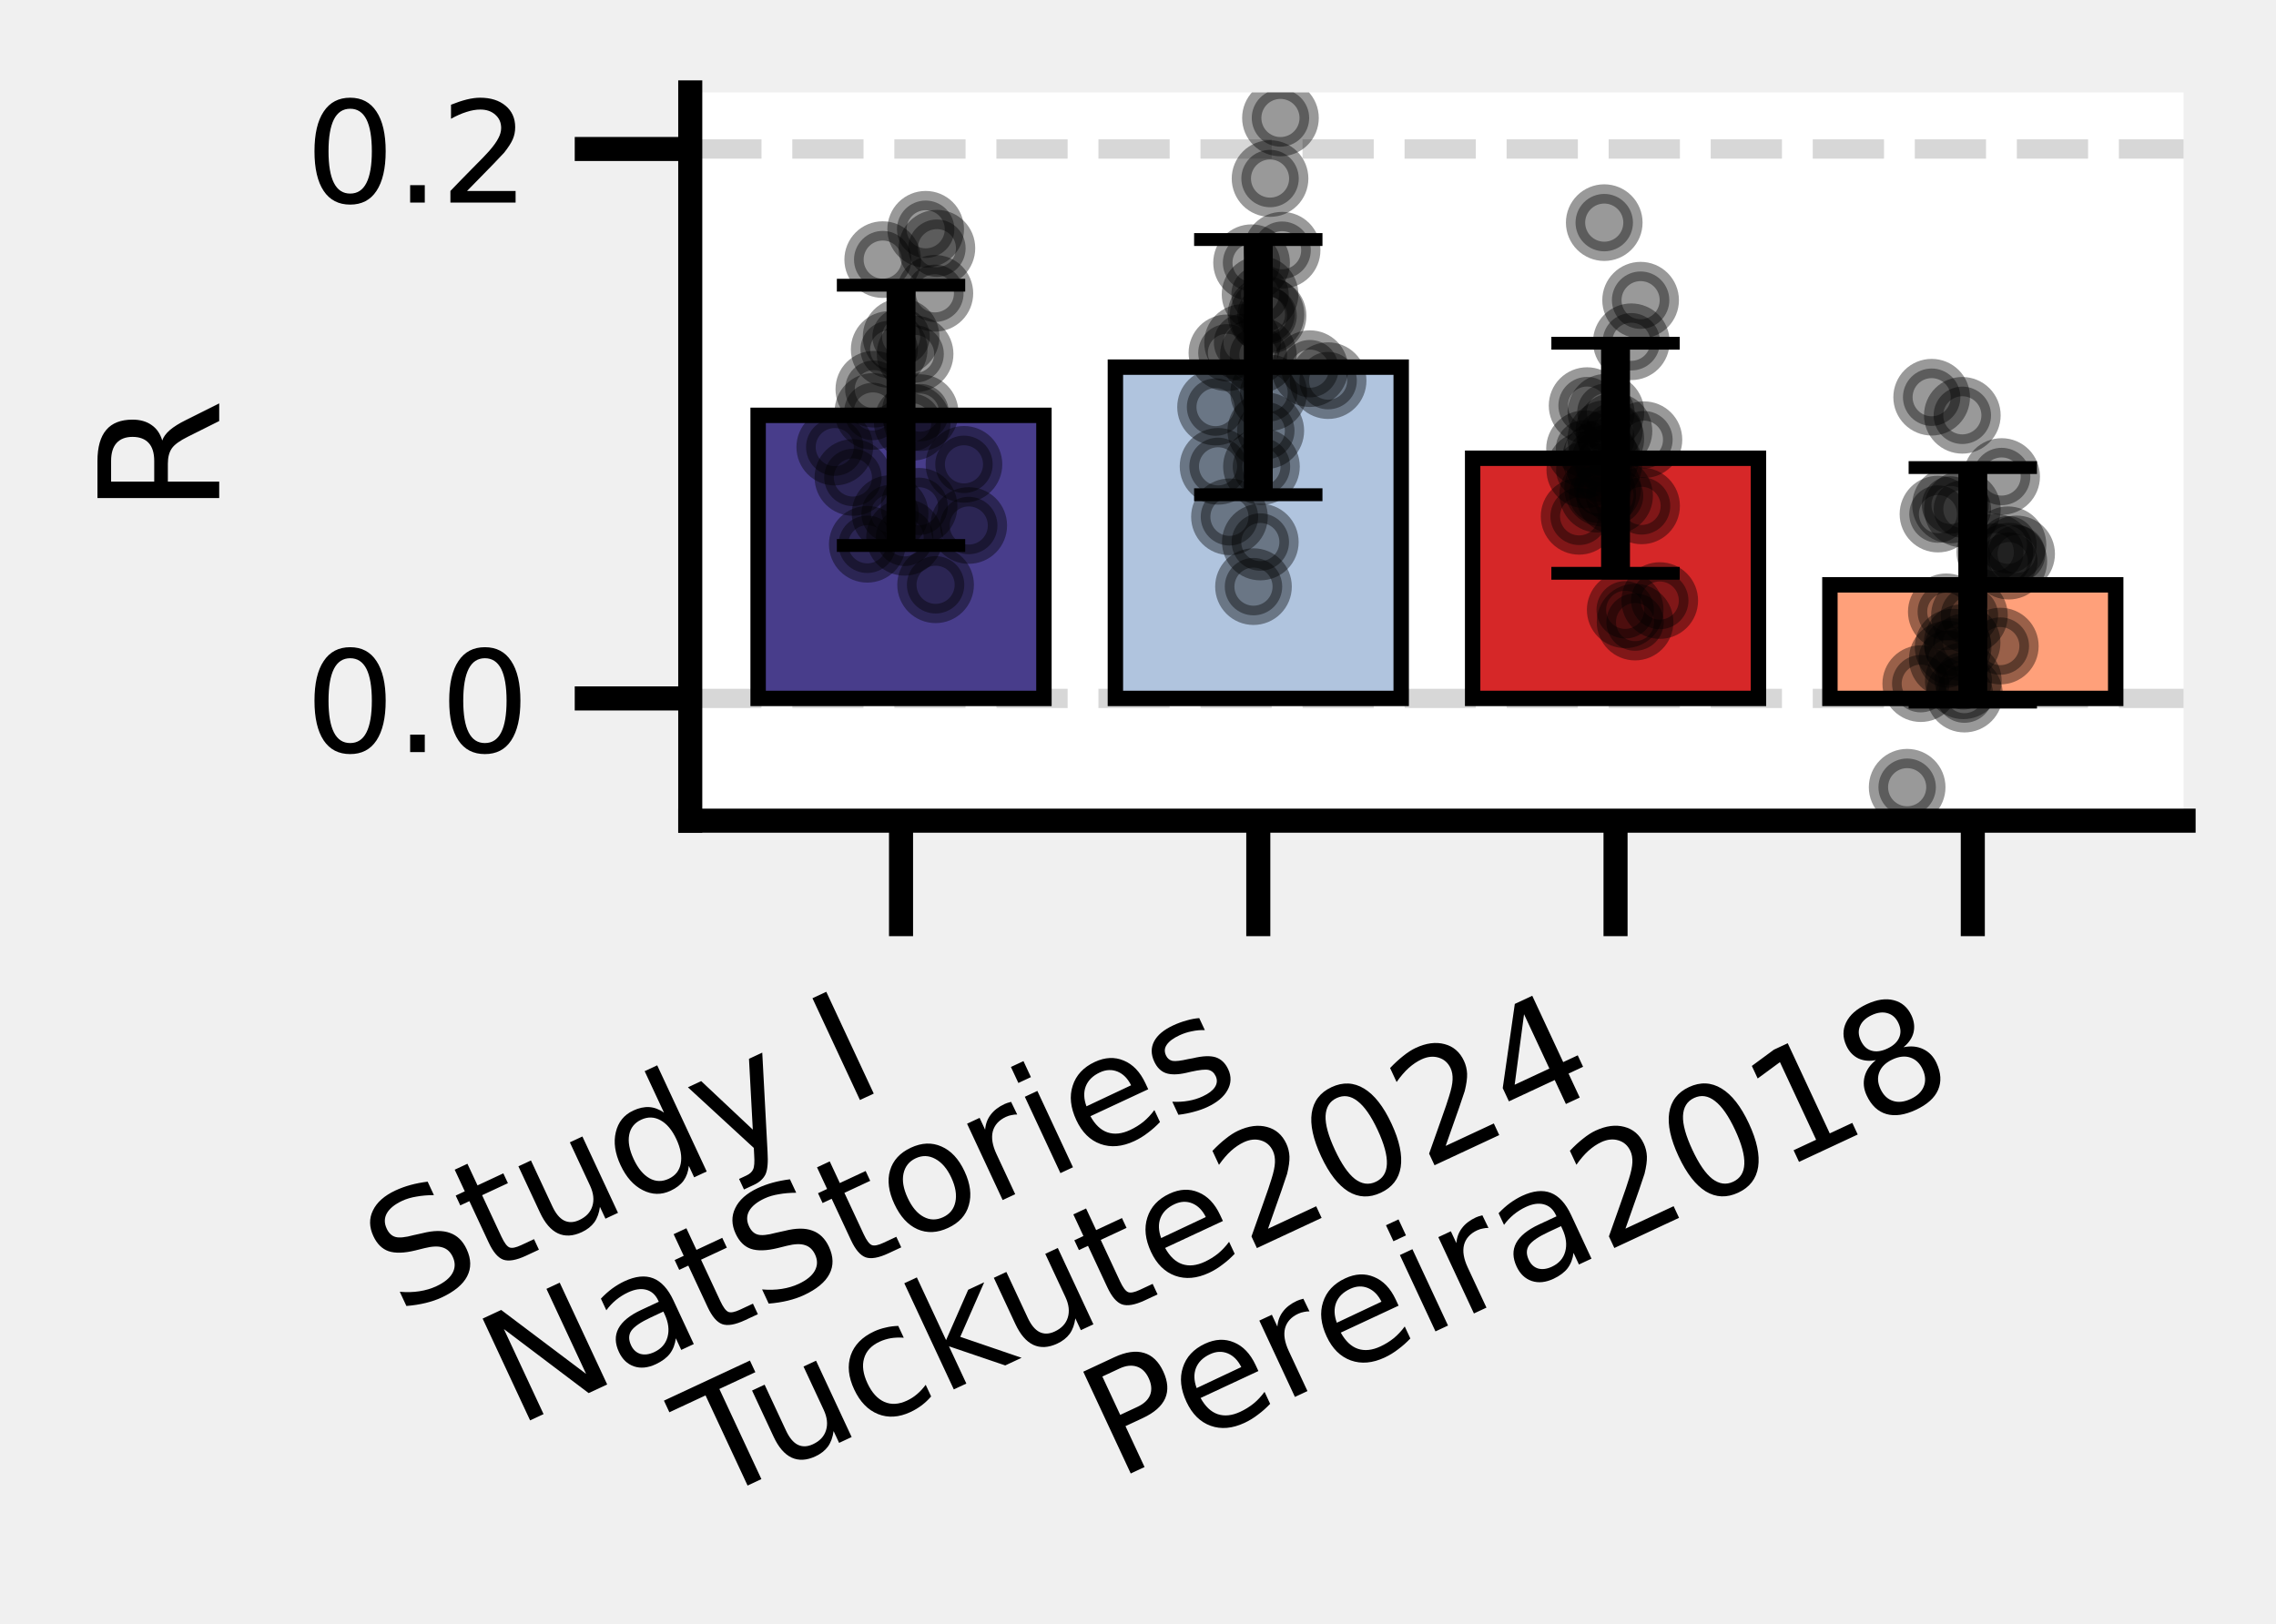
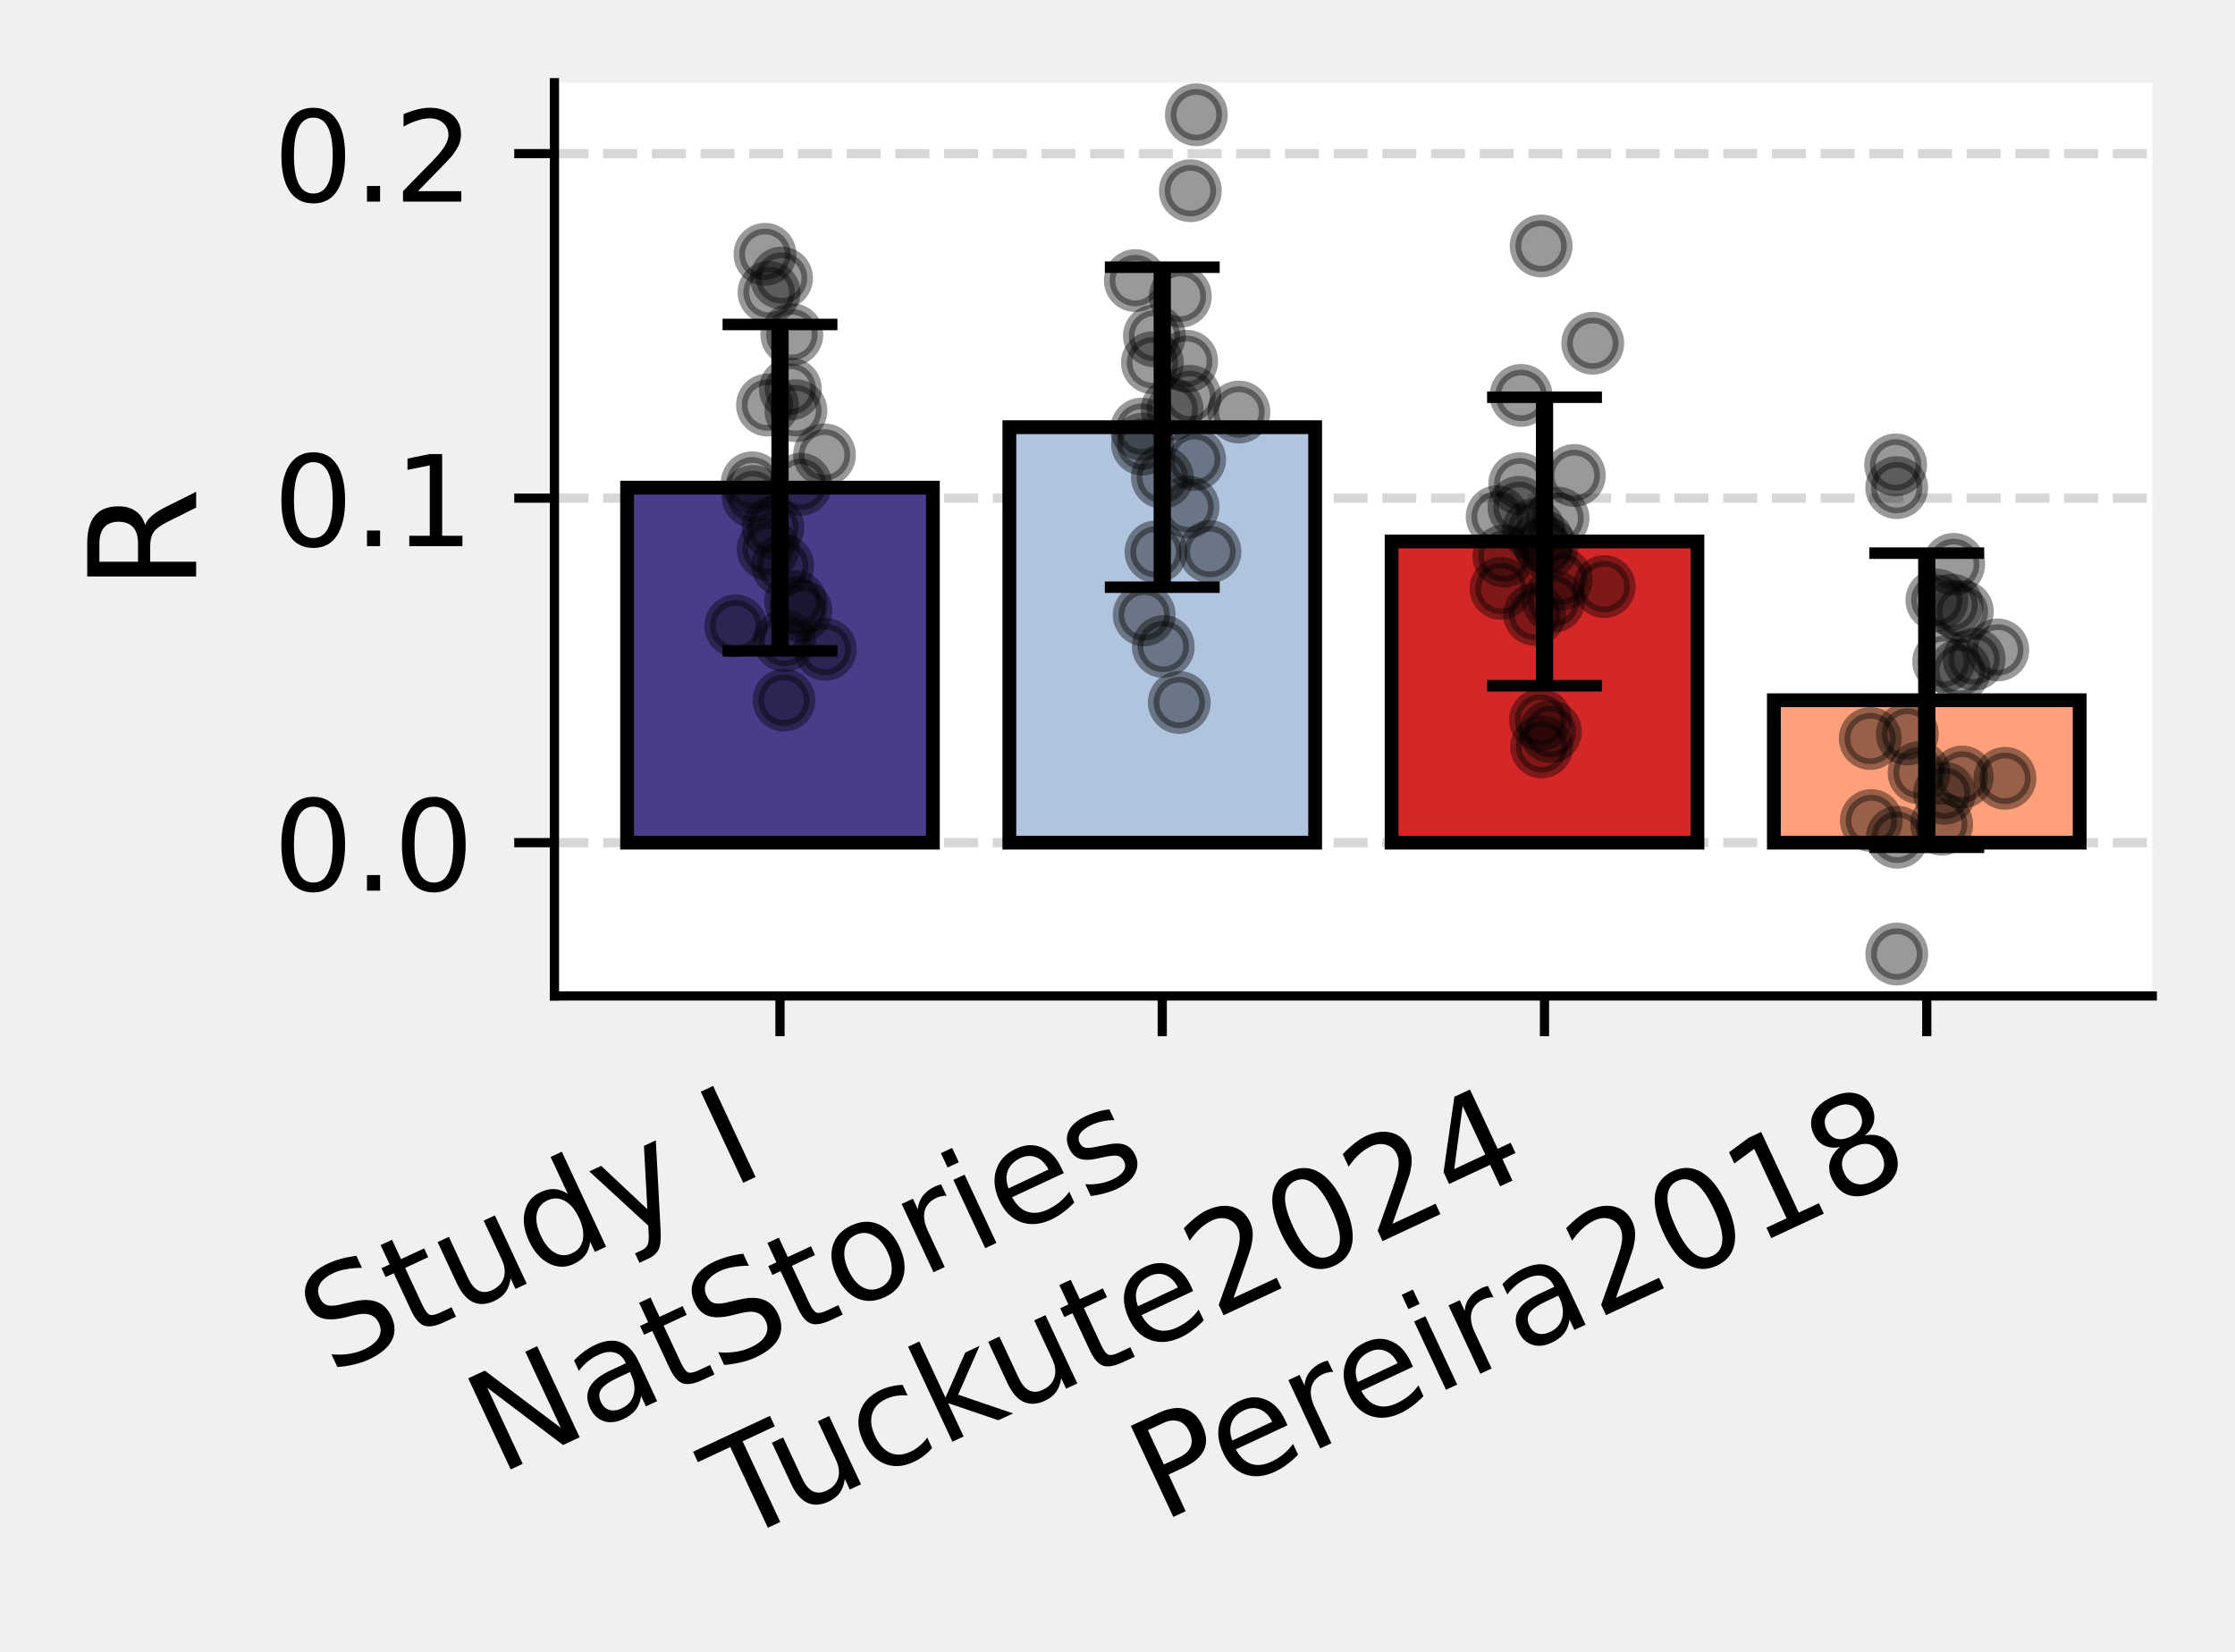
- <svg xmlns="http://www.w3.org/2000/svg" xmlns:xlink="http://www.w3.org/1999/xlink" width="177.315pt" height="126.508pt" viewBox="0 0 177.315 126.508" version="1.1">
+ <svg xmlns="http://www.w3.org/2000/svg" xmlns:xlink="http://www.w3.org/1999/xlink" width="194.595pt" height="143.788pt" viewBox="0 0 194.595 143.788" version="1.1">
  <defs>
    <style type="text/css">*{stroke-linejoin: round; stroke-linecap: butt}</style>
  </defs>
  <g id="figure_1">
    <g id="patch_1">
-       <path d="M 0 126.508  L 177.315 126.508  L 177.315 0  L 0 0  L 0 126.508  z " style="fill: none" />
+       <path d="M 0 143.788  L 194.595 143.788  L 194.595 -0  L 0 -0  L 0 143.788  z " style="fill: none" />
    </g>
    <g id="axes_1">
      <g id="patch_2">
-         <path d="M 53.775 63.942  L 170.115 63.942  L 170.115 7.2  L 53.775 7.2  z " style="fill: #ffffff" />
+         <path d="M 48.275 86.722  L 187.395 86.722  L 187.395 7.2  L 48.275 7.2  z " style="fill: #ffffff" />
      </g>
      <g id="matplotlib.axis_1">
        <g id="xtick_1">
          <g id="line2d_1">
            <defs>
-               <path id="m480e3858f5" d="M 0 0  L 0 9  " style="stroke: #000000; stroke-width: 1.875" />
+               <path id="me994cc41af" d="M 0 0  L 0 3.5  " style="stroke: #000000; stroke-width: 0.8" />
            </defs>
            <g>
-               <use xlink:href="#m480e3858f5" x="70.196" y="63.942" style="stroke: #000000; stroke-width: 1.875" />
+               <use xlink:href="#me994cc41af" x="67.912" y="86.722" style="stroke: #000000; stroke-width: 0.8" />
            </g>
          </g>
          <g id="text_1">
-             <text style="font: 12px 'DejaVu Sans'" transform="translate(31.07487 102.4564) rotate(-25)">Study I</text>
+             <text style="font: 12px 'DejaVu Sans'" transform="translate(28.79023 119.7364) rotate(-25)">Study I</text>
          </g>
        </g>
        <g id="xtick_2">
          <g id="line2d_2">
            <g>
-               <use xlink:href="#m480e3858f5" x="98.029" y="63.942" style="stroke: #000000; stroke-width: 1.875" />
+               <use xlink:href="#me994cc41af" x="101.194" y="86.722" style="stroke: #000000; stroke-width: 0.8" />
            </g>
          </g>
          <g id="text_2">
-             <text style="font: 12px 'DejaVu Sans'" transform="translate(40.2369 111.1626) rotate(-25)">NatStories</text>
+             <text style="font: 12px 'DejaVu Sans'" transform="translate(43.40202 128.4426) rotate(-25)">NatStories</text>
          </g>
        </g>
        <g id="xtick_3">
          <g id="line2d_3">
            <g>
-               <use xlink:href="#m480e3858f5" x="125.861" y="63.942" style="stroke: #000000; stroke-width: 1.875" />
+               <use xlink:href="#me994cc41af" x="134.476" y="86.722" style="stroke: #000000; stroke-width: 0.8" />
            </g>
          </g>
          <g id="text_3">
-             <text style="font: 12px 'DejaVu Sans'" transform="translate(55.45193 117.0462) rotate(-25)">Tuckute2024</text>
+             <text style="font: 12px 'DejaVu Sans'" transform="translate(64.06682 134.3262) rotate(-25)">Tuckute2024</text>
          </g>
        </g>
        <g id="xtick_4">
          <g id="line2d_4">
            <g>
-               <use xlink:href="#m480e3858f5" x="153.694" y="63.942" style="stroke: #000000; stroke-width: 1.875" />
+               <use xlink:href="#me994cc41af" x="167.758" y="86.722" style="stroke: #000000; stroke-width: 0.8" />
            </g>
          </g>
          <g id="text_4">
-             <text style="font: 12px 'DejaVu Sans'" transform="translate(87.02979 115.2997) rotate(-25)">Pereira2018</text>
+             <text style="font: 12px 'DejaVu Sans'" transform="translate(101.0944 132.5797) rotate(-25)">Pereira2018</text>
          </g>
        </g>
      </g>
      <g id="matplotlib.axis_2">
        <g id="ytick_1">
          <g id="line2d_5">
-             <path d="M 53.775 54.417  L 170.115 54.417  " clip-path="url(#pe0b1a85360)" style="fill: none; stroke-dasharray: 5.55,2.4; stroke-dashoffset: 0; stroke: #b0b0b0; stroke-opacity: 0.5; stroke-width: 1.5" />
+             <path d="M 48.275 73.373  L 187.395 73.373  " clip-path="url(#p6686171d60)" style="fill: none; stroke-dasharray: 2.96,1.28; stroke-dashoffset: 0; stroke: #b0b0b0; stroke-opacity: 0.5; stroke-width: 0.8" />
          </g>
          <g id="line2d_6">
            <defs>
-               <path id="md05187131a" d="M 0 0  L -9 0  " style="stroke: #000000; stroke-width: 1.875" />
+               <path id="m7e867f8b14" d="M 0 0  L -3.5 0  " style="stroke: #000000; stroke-width: 0.8" />
            </defs>
            <g>
-               <use xlink:href="#md05187131a" x="53.775" y="54.417" style="stroke: #000000; stroke-width: 1.875" />
+               <use xlink:href="#m7e867f8b14" x="48.275" y="73.373" style="stroke: #000000; stroke-width: 0.8" />
            </g>
          </g>
          <g id="text_5">
-             <text style="font: 11px 'DejaVu Sans'; text-anchor: end" x="41.275" y="58.596" transform="rotate(-0 41.275 58.59614)">0.0</text>
+             <text style="font: 11px 'DejaVu Sans'; text-anchor: end" x="41.275" y="77.552" transform="rotate(-0 41.275 77.55224)">0.0</text>
          </g>
        </g>
        <g id="ytick_2">
          <g id="line2d_7">
-             <path d="M 53.775 11.608  L 170.115 11.608  " clip-path="url(#pe0b1a85360)" style="fill: none; stroke-dasharray: 5.55,2.4; stroke-dashoffset: 0; stroke: #b0b0b0; stroke-opacity: 0.5; stroke-width: 1.5" />
+             <path d="M 48.275 43.375  L 187.395 43.375  " clip-path="url(#p6686171d60)" style="fill: none; stroke-dasharray: 2.96,1.28; stroke-dashoffset: 0; stroke: #b0b0b0; stroke-opacity: 0.5; stroke-width: 0.8" />
          </g>
          <g id="line2d_8">
            <g>
-               <use xlink:href="#md05187131a" x="53.775" y="11.608" style="stroke: #000000; stroke-width: 1.875" />
+               <use xlink:href="#m7e867f8b14" x="48.275" y="43.375" style="stroke: #000000; stroke-width: 0.8" />
            </g>
          </g>
          <g id="text_6">
-             <text style="font: 11px 'DejaVu Sans'; text-anchor: end" x="41.275" y="15.787" transform="rotate(-0 41.275 15.7868)">0.2</text>
-           </g>
-         </g>
-         <g id="text_7">
-           <text style="font: 13px 'DejaVu Sans'; text-anchor: middle" x="17.078" y="35.571" transform="rotate(-90 17.07797 35.57089)">R</text>
+             <text style="font: 11px 'DejaVu Sans'; text-anchor: end" x="41.275" y="47.554" transform="rotate(-0 41.275 47.55429)">0.1</text>
+           </g>
+         </g>
+         <g id="ytick_3">
+           <g id="line2d_9">
+             <path d="M 48.275 13.377  L 187.395 13.377  " clip-path="url(#p6686171d60)" style="fill: none; stroke-dasharray: 2.96,1.28; stroke-dashoffset: 0; stroke: #b0b0b0; stroke-opacity: 0.5; stroke-width: 0.8" />
+           </g>
+           <g id="line2d_10">
+             <g>
+               <use xlink:href="#m7e867f8b14" x="48.275" y="13.377" style="stroke: #000000; stroke-width: 0.8" />
+             </g>
+           </g>
+           <g id="text_7">
+             <text style="font: 11px 'DejaVu Sans'; text-anchor: end" x="41.275" y="17.556" transform="rotate(-0 41.275 17.55633)">0.2</text>
+           </g>
+         </g>
+         <g id="text_8">
+           <text style="font: 13px 'DejaVu Sans'; text-anchor: middle" x="17.078" y="46.961" transform="rotate(-90 17.07797 46.96089)">R</text>
        </g>
      </g>
      <g id="patch_3">
-         <path d="M 59.063 54.417  L 81.329 54.417  L 81.329 32.361  L 59.063 32.361  z " clip-path="url(#pe0b1a85360)" style="fill: #483d8b; stroke: #000000; stroke-width: 1.2; stroke-linejoin: miter" />
+         <path d="M 54.599 73.373  L 81.224 73.373  L 81.224 42.462  L 54.599 42.462  z " clip-path="url(#p6686171d60)" style="fill: #483d8b; stroke: #000000; stroke-width: 1.2; stroke-linejoin: miter" />
      </g>
      <g id="patch_4">
-         <path d="M 86.896 54.417  L 109.162 54.417  L 109.162 28.605  L 86.896 28.605  z " clip-path="url(#pe0b1a85360)" style="fill: #b0c4de; stroke: #000000; stroke-width: 1.2; stroke-linejoin: miter" />
+         <path d="M 87.881 73.373  L 114.507 73.373  L 114.507 37.198  L 87.881 37.198  z " clip-path="url(#p6686171d60)" style="fill: #b0c4de; stroke: #000000; stroke-width: 1.2; stroke-linejoin: miter" />
      </g>
      <g id="patch_5">
-         <path d="M 114.728 54.417  L 136.994 54.417  L 136.994 35.704  L 114.728 35.704  z " clip-path="url(#pe0b1a85360)" style="fill: #d62728; stroke: #000000; stroke-width: 1.2; stroke-linejoin: miter" />
+         <path d="M 121.163 73.373  L 147.789 73.373  L 147.789 47.148  L 121.163 47.148  z " clip-path="url(#p6686171d60)" style="fill: #d62728; stroke: #000000; stroke-width: 1.2; stroke-linejoin: miter" />
      </g>
      <g id="patch_6">
-         <path d="M 142.561 54.417  L 164.827 54.417  L 164.827 45.567  L 142.561 45.567  z " clip-path="url(#pe0b1a85360)" style="fill: #ffa07a; stroke: #000000; stroke-width: 1.2; stroke-linejoin: miter" />
+         <path d="M 154.446 73.373  L 181.071 73.373  L 181.071 60.971  L 154.446 60.971  z " clip-path="url(#p6686171d60)" style="fill: #ffa07a; stroke: #000000; stroke-width: 1.2; stroke-linejoin: miter" />
      </g>
      <g id="LineCollection_1">
-         <path d="M 70.196 42.501  L 70.196 22.22  " clip-path="url(#pe0b1a85360)" style="fill: none; stroke: #000000; stroke-width: 2.25" />
-       </g>
-       <g id="line2d_9">
+         <path d="M 67.912 56.674  L 67.912 28.251  " clip-path="url(#p6686171d60)" style="fill: none; stroke: #000000; stroke-width: 1.5" />
+       </g>
+       <g id="line2d_11">
        <defs>
-           <path id="m7ee179ec3c" d="M 5 0  L -5 -0  " style="stroke: #000000" />
+           <path id="m12e5e3189d" d="M 5 0  L -5 -0  " style="stroke: #000000" />
        </defs>
-         <g clip-path="url(#pe0b1a85360)">
-           <use xlink:href="#m7ee179ec3c" x="70.196" y="42.501" style="stroke: #000000" />
-         </g>
-       </g>
-       <g id="line2d_10">
-         <g clip-path="url(#pe0b1a85360)">
-           <use xlink:href="#m7ee179ec3c" x="70.196" y="22.22" style="stroke: #000000" />
+         <g clip-path="url(#p6686171d60)">
+           <use xlink:href="#m12e5e3189d" x="67.912" y="56.674" style="stroke: #000000" />
+         </g>
+       </g>
+       <g id="line2d_12">
+         <g clip-path="url(#p6686171d60)">
+           <use xlink:href="#m12e5e3189d" x="67.912" y="28.251" style="stroke: #000000" />
        </g>
      </g>
      <g id="LineCollection_2">
-         <path d="M 98.029 38.545  L 98.029 18.664  " clip-path="url(#pe0b1a85360)" style="fill: none; stroke: #000000; stroke-width: 2.25" />
-       </g>
-       <g id="line2d_11">
-         <g clip-path="url(#pe0b1a85360)">
-           <use xlink:href="#m7ee179ec3c" x="98.029" y="38.545" style="stroke: #000000" />
-         </g>
-       </g>
-       <g id="line2d_12">
-         <g clip-path="url(#pe0b1a85360)">
-           <use xlink:href="#m7ee179ec3c" x="98.029" y="18.664" style="stroke: #000000" />
+         <path d="M 101.194 51.129  L 101.194 23.267  " clip-path="url(#p6686171d60)" style="fill: none; stroke: #000000; stroke-width: 1.5" />
+       </g>
+       <g id="line2d_13">
+         <g clip-path="url(#p6686171d60)">
+           <use xlink:href="#m12e5e3189d" x="101.194" y="51.129" style="stroke: #000000" />
+         </g>
+       </g>
+       <g id="line2d_14">
+         <g clip-path="url(#p6686171d60)">
+           <use xlink:href="#m12e5e3189d" x="101.194" y="23.267" style="stroke: #000000" />
        </g>
      </g>
      <g id="LineCollection_3">
-         <path d="M 125.861 44.667  L 125.861 26.742  " clip-path="url(#pe0b1a85360)" style="fill: none; stroke: #000000; stroke-width: 2.25" />
-       </g>
-       <g id="line2d_13">
-         <g clip-path="url(#pe0b1a85360)">
-           <use xlink:href="#m7ee179ec3c" x="125.861" y="44.667" style="stroke: #000000" />
-         </g>
-       </g>
-       <g id="line2d_14">
-         <g clip-path="url(#pe0b1a85360)">
-           <use xlink:href="#m7ee179ec3c" x="125.861" y="26.742" style="stroke: #000000" />
+         <path d="M 134.476 59.708  L 134.476 34.588  " clip-path="url(#p6686171d60)" style="fill: none; stroke: #000000; stroke-width: 1.5" />
+       </g>
+       <g id="line2d_15">
+         <g clip-path="url(#p6686171d60)">
+           <use xlink:href="#m12e5e3189d" x="134.476" y="59.708" style="stroke: #000000" />
+         </g>
+       </g>
+       <g id="line2d_16">
+         <g clip-path="url(#p6686171d60)">
+           <use xlink:href="#m12e5e3189d" x="134.476" y="34.588" style="stroke: #000000" />
        </g>
      </g>
      <g id="LineCollection_4">
-         <path d="M 153.694 54.706  L 153.694 36.429  " clip-path="url(#pe0b1a85360)" style="fill: none; stroke: #000000; stroke-width: 2.25" />
-       </g>
-       <g id="line2d_15">
-         <g clip-path="url(#pe0b1a85360)">
-           <use xlink:href="#m7ee179ec3c" x="153.694" y="54.706" style="stroke: #000000" />
-         </g>
-       </g>
-       <g id="line2d_16">
-         <g clip-path="url(#pe0b1a85360)">
-           <use xlink:href="#m7ee179ec3c" x="153.694" y="36.429" style="stroke: #000000" />
+         <path d="M 167.758 73.778  L 167.758 48.163  " clip-path="url(#p6686171d60)" style="fill: none; stroke: #000000; stroke-width: 1.5" />
+       </g>
+       <g id="line2d_17">
+         <g clip-path="url(#p6686171d60)">
+           <use xlink:href="#m12e5e3189d" x="167.758" y="73.778" style="stroke: #000000" />
+         </g>
+       </g>
+       <g id="line2d_18">
+         <g clip-path="url(#p6686171d60)">
+           <use xlink:href="#m12e5e3189d" x="167.758" y="48.163" style="stroke: #000000" />
        </g>
      </g>
      <g id="patch_7">
-         <path d="M 53.775 63.942  L 53.775 7.2  " style="fill: none; stroke: #000000; stroke-width: 1.875; stroke-linejoin: miter; stroke-linecap: square" />
+         <path d="M 48.275 86.722  L 48.275 7.2  " style="fill: none; stroke: #000000; stroke-width: 0.8; stroke-linejoin: miter; stroke-linecap: square" />
      </g>
      <g id="patch_8">
-         <path d="M 53.775 63.942  L 170.115 63.942  " style="fill: none; stroke: #000000; stroke-width: 1.875; stroke-linejoin: miter; stroke-linecap: square" />
+         <path d="M 48.275 86.722  L 187.395 86.722  " style="fill: none; stroke: #000000; stroke-width: 0.8; stroke-linejoin: miter; stroke-linecap: square" />
      </g>
      <g id="PathCollection_1">
        <defs>
-           <path id="m22f61b93ed" d="M 0 2.236  C 0.593 2.236 1.162 2 1.581 1.581  C 2 1.162 2.236 0.593 2.236 0  C 2.236 -0.593 2 -1.162 1.581 -1.581  C 1.162 -2 0.593 -2.236 0 -2.236  C -0.593 -2.236 -1.162 -2 -1.581 -1.581  C -2 -1.162 -2.236 -0.593 -2.236 0  C -2.236 0.593 -2 1.162 -1.581 1.581  C -1.162 2 -0.593 2.236 0 2.236  z " style="stroke: #000000; stroke-opacity: 0.4; stroke-width: 1.5" />
+           <path id="m3189468f9d" d="M 0 2.236  C 0.593 2.236 1.162 2 1.581 1.581  C 2 1.162 2.236 0.593 2.236 0  C 2.236 -0.593 2 -1.162 1.581 -1.581  C 1.162 -2 0.593 -2.236 0 -2.236  C -0.593 -2.236 -1.162 -2 -1.581 -1.581  C -2 -1.162 -2.236 -0.593 -2.236 0  C -2.236 0.593 -2 1.162 -1.581 1.581  C -1.162 2 -0.593 2.236 0 2.236  z " style="stroke: #000000; stroke-opacity: 0.4" />
        </defs>
-         <g clip-path="url(#pe0b1a85360)">
-           <use xlink:href="#m22f61b93ed" x="69.345" y="40.016" style="fill-opacity: 0.4; stroke: #000000; stroke-opacity: 0.4; stroke-width: 1.5" />
-           <use xlink:href="#m22f61b93ed" x="75.472" y="40.944" style="fill-opacity: 0.4; stroke: #000000; stroke-opacity: 0.4; stroke-width: 1.5" />
-           <use xlink:href="#m22f61b93ed" x="65.033" y="34.837" style="fill-opacity: 0.4; stroke: #000000; stroke-opacity: 0.4; stroke-width: 1.5" />
-           <use xlink:href="#m22f61b93ed" x="72.833" y="22.853" style="fill-opacity: 0.4; stroke: #000000; stroke-opacity: 0.4; stroke-width: 1.5" />
-           <use xlink:href="#m22f61b93ed" x="69.273" y="27.227" style="fill-opacity: 0.4; stroke: #000000; stroke-opacity: 0.4; stroke-width: 1.5" />
-           <use xlink:href="#m22f61b93ed" x="71.293" y="27.579" style="fill-opacity: 0.4; stroke: #000000; stroke-opacity: 0.4; stroke-width: 1.5" />
-           <use xlink:href="#m22f61b93ed" x="71.602" y="39.448" style="fill-opacity: 0.4; stroke: #000000; stroke-opacity: 0.4; stroke-width: 1.5" />
-           <use xlink:href="#m22f61b93ed" x="68.769" y="20.227" style="fill-opacity: 0.4; stroke: #000000; stroke-opacity: 0.4; stroke-width: 1.5" />
-           <use xlink:href="#m22f61b93ed" x="66.447" y="37.201" style="fill-opacity: 0.4; stroke: #000000; stroke-opacity: 0.4; stroke-width: 1.5" />
-           <use xlink:href="#m22f61b93ed" x="72.889" y="45.563" style="fill-opacity: 0.4; stroke: #000000; stroke-opacity: 0.4; stroke-width: 1.5" />
-           <use xlink:href="#m22f61b93ed" x="71.069" y="32.907" style="fill-opacity: 0.4; stroke: #000000; stroke-opacity: 0.4; stroke-width: 1.5" />
-           <use xlink:href="#m22f61b93ed" x="68.077" y="30.324" style="fill-opacity: 0.4; stroke: #000000; stroke-opacity: 0.4; stroke-width: 1.5" />
-           <use xlink:href="#m22f61b93ed" x="70.474" y="41.865" style="fill-opacity: 0.4; stroke: #000000; stroke-opacity: 0.4; stroke-width: 1.5" />
-           <use xlink:href="#m22f61b93ed" x="68.008" y="32.058" style="fill-opacity: 0.4; stroke: #000000; stroke-opacity: 0.4; stroke-width: 1.5" />
-           <use xlink:href="#m22f61b93ed" x="71.683" y="32.149" style="fill-opacity: 0.4; stroke: #000000; stroke-opacity: 0.4; stroke-width: 1.5" />
-           <use xlink:href="#m22f61b93ed" x="67.566" y="42.408" style="fill-opacity: 0.4; stroke: #000000; stroke-opacity: 0.4; stroke-width: 1.5" />
-           <use xlink:href="#m22f61b93ed" x="72.991" y="19.337" style="fill-opacity: 0.4; stroke: #000000; stroke-opacity: 0.4; stroke-width: 1.5" />
-           <use xlink:href="#m22f61b93ed" x="75.099" y="36.178" style="fill-opacity: 0.4; stroke: #000000; stroke-opacity: 0.4; stroke-width: 1.5" />
-           <use xlink:href="#m22f61b93ed" x="70.202" y="26.233" style="fill-opacity: 0.4; stroke: #000000; stroke-opacity: 0.4; stroke-width: 1.5" />
-           <use xlink:href="#m22f61b93ed" x="72.117" y="17.863" style="fill-opacity: 0.4; stroke: #000000; stroke-opacity: 0.4; stroke-width: 1.5" />
+         <g clip-path="url(#p6686171d60)">
+           <use xlink:href="#m3189468f9d" x="69.726" y="53.191" style="fill-opacity: 0.4; stroke: #000000; stroke-opacity: 0.4" />
+           <use xlink:href="#m3189468f9d" x="64.048" y="54.492" style="fill-opacity: 0.4; stroke: #000000; stroke-opacity: 0.4" />
+           <use xlink:href="#m3189468f9d" x="67.301" y="45.932" style="fill-opacity: 0.4; stroke: #000000; stroke-opacity: 0.4" />
+           <use xlink:href="#m3189468f9d" x="68.943" y="29.137" style="fill-opacity: 0.4; stroke: #000000; stroke-opacity: 0.4" />
+           <use xlink:href="#m3189468f9d" x="66.824" y="35.268" style="fill-opacity: 0.4; stroke: #000000; stroke-opacity: 0.4" />
+           <use xlink:href="#m3189468f9d" x="69.297" y="35.76" style="fill-opacity: 0.4; stroke: #000000; stroke-opacity: 0.4" />
+           <use xlink:href="#m3189468f9d" x="69.271" y="52.394" style="fill-opacity: 0.4; stroke: #000000; stroke-opacity: 0.4" />
+           <use xlink:href="#m3189468f9d" x="66.959" y="25.456" style="fill-opacity: 0.4; stroke: #000000; stroke-opacity: 0.4" />
+           <use xlink:href="#m3189468f9d" x="68.146" y="49.246" style="fill-opacity: 0.4; stroke: #000000; stroke-opacity: 0.4" />
+           <use xlink:href="#m3189468f9d" x="68.26" y="60.965" style="fill-opacity: 0.4; stroke: #000000; stroke-opacity: 0.4" />
+           <use xlink:href="#m3189468f9d" x="65.56" y="43.228" style="fill-opacity: 0.4; stroke: #000000; stroke-opacity: 0.4" />
+           <use xlink:href="#m3189468f9d" x="71.787" y="39.608" style="fill-opacity: 0.4; stroke: #000000; stroke-opacity: 0.4" />
+           <use xlink:href="#m3189468f9d" x="68.316" y="55.782" style="fill-opacity: 0.4; stroke: #000000; stroke-opacity: 0.4" />
+           <use xlink:href="#m3189468f9d" x="65.493" y="42.038" style="fill-opacity: 0.4; stroke: #000000; stroke-opacity: 0.4" />
+           <use xlink:href="#m3189468f9d" x="69.717" y="42.165" style="fill-opacity: 0.4; stroke: #000000; stroke-opacity: 0.4" />
+           <use xlink:href="#m3189468f9d" x="71.85" y="56.543" style="fill-opacity: 0.4; stroke: #000000; stroke-opacity: 0.4" />
+           <use xlink:href="#m3189468f9d" x="68.048" y="24.21" style="fill-opacity: 0.4; stroke: #000000; stroke-opacity: 0.4" />
+           <use xlink:href="#m3189468f9d" x="66.88" y="47.812" style="fill-opacity: 0.4; stroke: #000000; stroke-opacity: 0.4" />
+           <use xlink:href="#m3189468f9d" x="68.817" y="33.874" style="fill-opacity: 0.4; stroke: #000000; stroke-opacity: 0.4" />
+           <use xlink:href="#m3189468f9d" x="66.606" y="22.145" style="fill-opacity: 0.4; stroke: #000000; stroke-opacity: 0.4" />
        </g>
      </g>
      <g id="PathCollection_2">
-         <g clip-path="url(#pe0b1a85360)">
-           <use xlink:href="#m22f61b93ed" x="98.036" y="27.662" style="fill-opacity: 0.4; stroke: #000000; stroke-opacity: 0.4; stroke-width: 1.5" />
-           <use xlink:href="#m22f61b93ed" x="97.655" y="45.707" style="fill-opacity: 0.4; stroke: #000000; stroke-opacity: 0.4; stroke-width: 1.5" />
-           <use xlink:href="#m22f61b93ed" x="96.805" y="26.686" style="fill-opacity: 0.4; stroke: #000000; stroke-opacity: 0.4; stroke-width: 1.5" />
-           <use xlink:href="#m22f61b93ed" x="98.614" y="33.559" style="fill-opacity: 0.4; stroke: #000000; stroke-opacity: 0.4; stroke-width: 1.5" />
-           <use xlink:href="#m22f61b93ed" x="99.884" y="19.494" style="fill-opacity: 0.4; stroke: #000000; stroke-opacity: 0.4; stroke-width: 1.5" />
-           <use xlink:href="#m22f61b93ed" x="99.756" y="9.192" style="fill-opacity: 0.4; stroke: #000000; stroke-opacity: 0.4; stroke-width: 1.5" />
-           <use xlink:href="#m22f61b93ed" x="94.894" y="36.334" style="fill-opacity: 0.4; stroke: #000000; stroke-opacity: 0.4; stroke-width: 1.5" />
-           <use xlink:href="#m22f61b93ed" x="98.791" y="24.6" style="fill-opacity: 0.4; stroke: #000000; stroke-opacity: 0.4; stroke-width: 1.5" />
-           <use xlink:href="#m22f61b93ed" x="95.783" y="40.267" style="fill-opacity: 0.4; stroke: #000000; stroke-opacity: 0.4; stroke-width: 1.5" />
-           <use xlink:href="#m22f61b93ed" x="98.838" y="30.604" style="fill-opacity: 0.4; stroke: #000000; stroke-opacity: 0.4; stroke-width: 1.5" />
-           <use xlink:href="#m22f61b93ed" x="94.699" y="31.718" style="fill-opacity: 0.4; stroke: #000000; stroke-opacity: 0.4; stroke-width: 1.5" />
-           <use xlink:href="#m22f61b93ed" x="98.276" y="36.351" style="fill-opacity: 0.4; stroke: #000000; stroke-opacity: 0.4; stroke-width: 1.5" />
-           <use xlink:href="#m22f61b93ed" x="98.187" y="42.231" style="fill-opacity: 0.4; stroke: #000000; stroke-opacity: 0.4; stroke-width: 1.5" />
-           <use xlink:href="#m22f61b93ed" x="98.167" y="22.931" style="fill-opacity: 0.4; stroke: #000000; stroke-opacity: 0.4; stroke-width: 1.5" />
-           <use xlink:href="#m22f61b93ed" x="97.505" y="20.468" style="fill-opacity: 0.4; stroke: #000000; stroke-opacity: 0.4; stroke-width: 1.5" />
-           <use xlink:href="#m22f61b93ed" x="103.469" y="29.657" style="fill-opacity: 0.4; stroke: #000000; stroke-opacity: 0.4; stroke-width: 1.5" />
-           <use xlink:href="#m22f61b93ed" x="98.945" y="13.911" style="fill-opacity: 0.4; stroke: #000000; stroke-opacity: 0.4; stroke-width: 1.5" />
-           <use xlink:href="#m22f61b93ed" x="102.052" y="28.724" style="fill-opacity: 0.4; stroke: #000000; stroke-opacity: 0.4; stroke-width: 1.5" />
-           <use xlink:href="#m22f61b93ed" x="95.585" y="27.49" style="fill-opacity: 0.4; stroke: #000000; stroke-opacity: 0.4; stroke-width: 1.5" />
-           <use xlink:href="#m22f61b93ed" x="98.628" y="24.507" style="fill-opacity: 0.4; stroke: #000000; stroke-opacity: 0.4; stroke-width: 1.5" />
+         <g clip-path="url(#p6686171d60)">
+           <use xlink:href="#m3189468f9d" x="107.869" y="35.877" style="fill-opacity: 0.4; stroke: #000000; stroke-opacity: 0.4" />
+           <use xlink:href="#m3189468f9d" x="102.678" y="61.166" style="fill-opacity: 0.4; stroke: #000000; stroke-opacity: 0.4" />
+           <use xlink:href="#m3189468f9d" x="103.6" y="34.509" style="fill-opacity: 0.4; stroke: #000000; stroke-opacity: 0.4" />
+           <use xlink:href="#m3189468f9d" x="103.444" y="44.141" style="fill-opacity: 0.4; stroke: #000000; stroke-opacity: 0.4" />
+           <use xlink:href="#m3189468f9d" x="98.85" y="24.43" style="fill-opacity: 0.4; stroke: #000000; stroke-opacity: 0.4" />
+           <use xlink:href="#m3189468f9d" x="104.164" y="9.992" style="fill-opacity: 0.4; stroke: #000000; stroke-opacity: 0.4" />
+           <use xlink:href="#m3189468f9d" x="105.35" y="48.031" style="fill-opacity: 0.4; stroke: #000000; stroke-opacity: 0.4" />
+           <use xlink:href="#m3189468f9d" x="100.337" y="31.586" style="fill-opacity: 0.4; stroke: #000000; stroke-opacity: 0.4" />
+           <use xlink:href="#m3189468f9d" x="99.624" y="53.543" style="fill-opacity: 0.4; stroke: #000000; stroke-opacity: 0.4" />
+           <use xlink:href="#m3189468f9d" x="104.014" y="40" style="fill-opacity: 0.4; stroke: #000000; stroke-opacity: 0.4" />
+           <use xlink:href="#m3189468f9d" x="101.203" y="41.562" style="fill-opacity: 0.4; stroke: #000000; stroke-opacity: 0.4" />
+           <use xlink:href="#m3189468f9d" x="100.651" y="48.054" style="fill-opacity: 0.4; stroke: #000000; stroke-opacity: 0.4" />
+           <use xlink:href="#m3189468f9d" x="101.284" y="56.294" style="fill-opacity: 0.4; stroke: #000000; stroke-opacity: 0.4" />
+           <use xlink:href="#m3189468f9d" x="100.511" y="29.247" style="fill-opacity: 0.4; stroke: #000000; stroke-opacity: 0.4" />
+           <use xlink:href="#m3189468f9d" x="102.771" y="25.795" style="fill-opacity: 0.4; stroke: #000000; stroke-opacity: 0.4" />
+           <use xlink:href="#m3189468f9d" x="99.478" y="38.672" style="fill-opacity: 0.4; stroke: #000000; stroke-opacity: 0.4" />
+           <use xlink:href="#m3189468f9d" x="103.642" y="16.605" style="fill-opacity: 0.4; stroke: #000000; stroke-opacity: 0.4" />
+           <use xlink:href="#m3189468f9d" x="99.394" y="37.366" style="fill-opacity: 0.4; stroke: #000000; stroke-opacity: 0.4" />
+           <use xlink:href="#m3189468f9d" x="102.061" y="35.635" style="fill-opacity: 0.4; stroke: #000000; stroke-opacity: 0.4" />
+           <use xlink:href="#m3189468f9d" x="103.324" y="31.456" style="fill-opacity: 0.4; stroke: #000000; stroke-opacity: 0.4" />
        </g>
      </g>
      <g id="PathCollection_3">
-         <g clip-path="url(#pe0b1a85360)">
-           <use xlink:href="#m22f61b93ed" x="129.306" y="46.792" style="fill-opacity: 0.4; stroke: #000000; stroke-opacity: 0.4; stroke-width: 1.5" />
-           <use xlink:href="#m22f61b93ed" x="123.023" y="40.23" style="fill-opacity: 0.4; stroke: #000000; stroke-opacity: 0.4; stroke-width: 1.5" />
-           <use xlink:href="#m22f61b93ed" x="124.857" y="38.041" style="fill-opacity: 0.4; stroke: #000000; stroke-opacity: 0.4; stroke-width: 1.5" />
-           <use xlink:href="#m22f61b93ed" x="128.073" y="34.257" style="fill-opacity: 0.4; stroke: #000000; stroke-opacity: 0.4; stroke-width: 1.5" />
-           <use xlink:href="#m22f61b93ed" x="125.112" y="32.117" style="fill-opacity: 0.4; stroke: #000000; stroke-opacity: 0.4; stroke-width: 1.5" />
-           <use xlink:href="#m22f61b93ed" x="124.981" y="17.346" style="fill-opacity: 0.4; stroke: #000000; stroke-opacity: 0.4; stroke-width: 1.5" />
-           <use xlink:href="#m22f61b93ed" x="123.444" y="34.963" style="fill-opacity: 0.4; stroke: #000000; stroke-opacity: 0.4; stroke-width: 1.5" />
-           <use xlink:href="#m22f61b93ed" x="123.465" y="36.609" style="fill-opacity: 0.4; stroke: #000000; stroke-opacity: 0.4; stroke-width: 1.5" />
-           <use xlink:href="#m22f61b93ed" x="127.89" y="39.416" style="fill-opacity: 0.4; stroke: #000000; stroke-opacity: 0.4; stroke-width: 1.5" />
-           <use xlink:href="#m22f61b93ed" x="125.786" y="38.623" style="fill-opacity: 0.4; stroke: #000000; stroke-opacity: 0.4; stroke-width: 1.5" />
-           <use xlink:href="#m22f61b93ed" x="124.474" y="38.509" style="fill-opacity: 0.4; stroke: #000000; stroke-opacity: 0.4; stroke-width: 1.5" />
-           <use xlink:href="#m22f61b93ed" x="127.382" y="48.469" style="fill-opacity: 0.4; stroke: #000000; stroke-opacity: 0.4; stroke-width: 1.5" />
-           <use xlink:href="#m22f61b93ed" x="126.614" y="47.514" style="fill-opacity: 0.4; stroke: #000000; stroke-opacity: 0.4; stroke-width: 1.5" />
-           <use xlink:href="#m22f61b93ed" x="124.961" y="36.14" style="fill-opacity: 0.4; stroke: #000000; stroke-opacity: 0.4; stroke-width: 1.5" />
-           <use xlink:href="#m22f61b93ed" x="127.814" y="23.388" style="fill-opacity: 0.4; stroke: #000000; stroke-opacity: 0.4; stroke-width: 1.5" />
-           <use xlink:href="#m22f61b93ed" x="125.106" y="34.165" style="fill-opacity: 0.4; stroke: #000000; stroke-opacity: 0.4; stroke-width: 1.5" />
-           <use xlink:href="#m22f61b93ed" x="125.738" y="33.581" style="fill-opacity: 0.4; stroke: #000000; stroke-opacity: 0.4; stroke-width: 1.5" />
-           <use xlink:href="#m22f61b93ed" x="124.703" y="35.698" style="fill-opacity: 0.4; stroke: #000000; stroke-opacity: 0.4; stroke-width: 1.5" />
-           <use xlink:href="#m22f61b93ed" x="123.645" y="31.602" style="fill-opacity: 0.4; stroke: #000000; stroke-opacity: 0.4; stroke-width: 1.5" />
-           <use xlink:href="#m22f61b93ed" x="127.091" y="26.628" style="fill-opacity: 0.4; stroke: #000000; stroke-opacity: 0.4; stroke-width: 1.5" />
+         <g clip-path="url(#p6686171d60)">
+           <use xlink:href="#m3189468f9d" x="134.123" y="62.686" style="fill-opacity: 0.4; stroke: #000000; stroke-opacity: 0.4" />
+           <use xlink:href="#m3189468f9d" x="133.615" y="53.49" style="fill-opacity: 0.4; stroke: #000000; stroke-opacity: 0.4" />
+           <use xlink:href="#m3189468f9d" x="135.948" y="50.422" style="fill-opacity: 0.4; stroke: #000000; stroke-opacity: 0.4" />
+           <use xlink:href="#m3189468f9d" x="135.653" y="45.119" style="fill-opacity: 0.4; stroke: #000000; stroke-opacity: 0.4" />
+           <use xlink:href="#m3189468f9d" x="132.322" y="42.12" style="fill-opacity: 0.4; stroke: #000000; stroke-opacity: 0.4" />
+           <use xlink:href="#m3189468f9d" x="134.183" y="21.419" style="fill-opacity: 0.4; stroke: #000000; stroke-opacity: 0.4" />
+           <use xlink:href="#m3189468f9d" x="133.524" y="46.109" style="fill-opacity: 0.4; stroke: #000000; stroke-opacity: 0.4" />
+           <use xlink:href="#m3189468f9d" x="130.938" y="48.415" style="fill-opacity: 0.4; stroke: #000000; stroke-opacity: 0.4" />
+           <use xlink:href="#m3189468f9d" x="135.267" y="52.35" style="fill-opacity: 0.4; stroke: #000000; stroke-opacity: 0.4" />
+           <use xlink:href="#m3189468f9d" x="130.684" y="51.239" style="fill-opacity: 0.4; stroke: #000000; stroke-opacity: 0.4" />
+           <use xlink:href="#m3189468f9d" x="139.673" y="51.079" style="fill-opacity: 0.4; stroke: #000000; stroke-opacity: 0.4" />
+           <use xlink:href="#m3189468f9d" x="134.228" y="65.037" style="fill-opacity: 0.4; stroke: #000000; stroke-opacity: 0.4" />
+           <use xlink:href="#m3189468f9d" x="134.991" y="63.699" style="fill-opacity: 0.4; stroke: #000000; stroke-opacity: 0.4" />
+           <use xlink:href="#m3189468f9d" x="134.664" y="47.759" style="fill-opacity: 0.4; stroke: #000000; stroke-opacity: 0.4" />
+           <use xlink:href="#m3189468f9d" x="138.678" y="29.888" style="fill-opacity: 0.4; stroke: #000000; stroke-opacity: 0.4" />
+           <use xlink:href="#m3189468f9d" x="130.353" y="44.991" style="fill-opacity: 0.4; stroke: #000000; stroke-opacity: 0.4" />
+           <use xlink:href="#m3189468f9d" x="132.249" y="44.172" style="fill-opacity: 0.4; stroke: #000000; stroke-opacity: 0.4" />
+           <use xlink:href="#m3189468f9d" x="134.33" y="47.14" style="fill-opacity: 0.4; stroke: #000000; stroke-opacity: 0.4" />
+           <use xlink:href="#m3189468f9d" x="137.071" y="41.398" style="fill-opacity: 0.4; stroke: #000000; stroke-opacity: 0.4" />
+           <use xlink:href="#m3189468f9d" x="132.437" y="34.428" style="fill-opacity: 0.4; stroke: #000000; stroke-opacity: 0.4" />
        </g>
      </g>
      <g id="PathCollection_4">
-         <g clip-path="url(#pe0b1a85360)">
-           <use xlink:href="#m22f61b93ed" x="156.5" y="43.721" style="fill-opacity: 0.4; stroke: #000000; stroke-opacity: 0.4; stroke-width: 1.5" />
-           <use xlink:href="#m22f61b93ed" x="152.161" y="50.418" style="fill-opacity: 0.4; stroke: #000000; stroke-opacity: 0.4; stroke-width: 1.5" />
-           <use xlink:href="#m22f61b93ed" x="157.108" y="43.156" style="fill-opacity: 0.4; stroke: #000000; stroke-opacity: 0.4; stroke-width: 1.5" />
-           <use xlink:href="#m22f61b93ed" x="155.41" y="43.013" style="fill-opacity: 0.4; stroke: #000000; stroke-opacity: 0.4; stroke-width: 1.5" />
-           <use xlink:href="#m22f61b93ed" x="151.629" y="47.668" style="fill-opacity: 0.4; stroke: #000000; stroke-opacity: 0.4; stroke-width: 1.5" />
-           <use xlink:href="#m22f61b93ed" x="150.489" y="30.948" style="fill-opacity: 0.4; stroke: #000000; stroke-opacity: 0.4; stroke-width: 1.5" />
-           <use xlink:href="#m22f61b93ed" x="152.861" y="50.072" style="fill-opacity: 0.4; stroke: #000000; stroke-opacity: 0.4; stroke-width: 1.5" />
-           <use xlink:href="#m22f61b93ed" x="152.878" y="32.359" style="fill-opacity: 0.4; stroke: #000000; stroke-opacity: 0.4; stroke-width: 1.5" />
-           <use xlink:href="#m22f61b93ed" x="148.58" y="61.335" style="fill-opacity: 0.4; stroke: #000000; stroke-opacity: 0.4; stroke-width: 1.5" />
-           <use xlink:href="#m22f61b93ed" x="156.435" y="42.444" style="fill-opacity: 0.4; stroke: #000000; stroke-opacity: 0.4; stroke-width: 1.5" />
-           <use xlink:href="#m22f61b93ed" x="152.955" y="53.045" style="fill-opacity: 0.4; stroke: #000000; stroke-opacity: 0.4; stroke-width: 1.5" />
-           <use xlink:href="#m22f61b93ed" x="153.042" y="54.081" style="fill-opacity: 0.4; stroke: #000000; stroke-opacity: 0.4; stroke-width: 1.5" />
-           <use xlink:href="#m22f61b93ed" x="151.707" y="51.348" style="fill-opacity: 0.4; stroke: #000000; stroke-opacity: 0.4; stroke-width: 1.5" />
-           <use xlink:href="#m22f61b93ed" x="149.639" y="53.266" style="fill-opacity: 0.4; stroke: #000000; stroke-opacity: 0.4; stroke-width: 1.5" />
-           <use xlink:href="#m22f61b93ed" x="155.838" y="50.338" style="fill-opacity: 0.4; stroke: #000000; stroke-opacity: 0.4; stroke-width: 1.5" />
-           <use xlink:href="#m22f61b93ed" x="150.98" y="40.054" style="fill-opacity: 0.4; stroke: #000000; stroke-opacity: 0.4; stroke-width: 1.5" />
-           <use xlink:href="#m22f61b93ed" x="155.941" y="37.127" style="fill-opacity: 0.4; stroke: #000000; stroke-opacity: 0.4; stroke-width: 1.5" />
-           <use xlink:href="#m22f61b93ed" x="151.959" y="39.345" style="fill-opacity: 0.4; stroke: #000000; stroke-opacity: 0.4; stroke-width: 1.5" />
-           <use xlink:href="#m22f61b93ed" x="152.883" y="39.662" style="fill-opacity: 0.4; stroke: #000000; stroke-opacity: 0.4; stroke-width: 1.5" />
-           <use xlink:href="#m22f61b93ed" x="153.432" y="47.946" style="fill-opacity: 0.4; stroke: #000000; stroke-opacity: 0.4; stroke-width: 1.5" />
+         <g clip-path="url(#p6686171d60)">
+           <use xlink:href="#m3189468f9d" x="170.607" y="58.384" style="fill-opacity: 0.4; stroke: #000000; stroke-opacity: 0.4" />
+           <use xlink:href="#m3189468f9d" x="174.566" y="67.769" style="fill-opacity: 0.4; stroke: #000000; stroke-opacity: 0.4" />
+           <use xlink:href="#m3189468f9d" x="169.235" y="57.592" style="fill-opacity: 0.4; stroke: #000000; stroke-opacity: 0.4" />
+           <use xlink:href="#m3189468f9d" x="171.881" y="57.39" style="fill-opacity: 0.4; stroke: #000000; stroke-opacity: 0.4" />
+           <use xlink:href="#m3189468f9d" x="166.066" y="63.915" style="fill-opacity: 0.4; stroke: #000000; stroke-opacity: 0.4" />
+           <use xlink:href="#m3189468f9d" x="165.052" y="40.482" style="fill-opacity: 0.4; stroke: #000000; stroke-opacity: 0.4" />
+           <use xlink:href="#m3189468f9d" x="167.088" y="67.283" style="fill-opacity: 0.4; stroke: #000000; stroke-opacity: 0.4" />
+           <use xlink:href="#m3189468f9d" x="165.142" y="42.46" style="fill-opacity: 0.4; stroke: #000000; stroke-opacity: 0.4" />
+           <use xlink:href="#m3189468f9d" x="165.148" y="83.068" style="fill-opacity: 0.4; stroke: #000000; stroke-opacity: 0.4" />
+           <use xlink:href="#m3189468f9d" x="173.94" y="56.593" style="fill-opacity: 0.4; stroke: #000000; stroke-opacity: 0.4" />
+           <use xlink:href="#m3189468f9d" x="162.931" y="71.45" style="fill-opacity: 0.4; stroke: #000000; stroke-opacity: 0.4" />
+           <use xlink:href="#m3189468f9d" x="165.193" y="72.903" style="fill-opacity: 0.4; stroke: #000000; stroke-opacity: 0.4" />
+           <use xlink:href="#m3189468f9d" x="169.307" y="69.072" style="fill-opacity: 0.4; stroke: #000000; stroke-opacity: 0.4" />
+           <use xlink:href="#m3189468f9d" x="169.057" y="71.761" style="fill-opacity: 0.4; stroke: #000000; stroke-opacity: 0.4" />
+           <use xlink:href="#m3189468f9d" x="170.845" y="67.656" style="fill-opacity: 0.4; stroke: #000000; stroke-opacity: 0.4" />
+           <use xlink:href="#m3189468f9d" x="170.857" y="53.244" style="fill-opacity: 0.4; stroke: #000000; stroke-opacity: 0.4" />
+           <use xlink:href="#m3189468f9d" x="170.103" y="49.142" style="fill-opacity: 0.4; stroke: #000000; stroke-opacity: 0.4" />
+           <use xlink:href="#m3189468f9d" x="168.639" y="52.25" style="fill-opacity: 0.4; stroke: #000000; stroke-opacity: 0.4" />
+           <use xlink:href="#m3189468f9d" x="169.952" y="52.694" style="fill-opacity: 0.4; stroke: #000000; stroke-opacity: 0.4" />
+           <use xlink:href="#m3189468f9d" x="162.837" y="64.304" style="fill-opacity: 0.4; stroke: #000000; stroke-opacity: 0.4" />
        </g>
      </g>
    </g>
  </g>
  <defs>
-     <clipPath id="pe0b1a85360">
-       <rect x="53.775" y="7.2" width="116.34" height="56.742" />
+     <clipPath id="p6686171d60">
+       <rect x="48.275" y="7.2" width="139.12" height="79.522" />
    </clipPath>
  </defs>
</svg>
